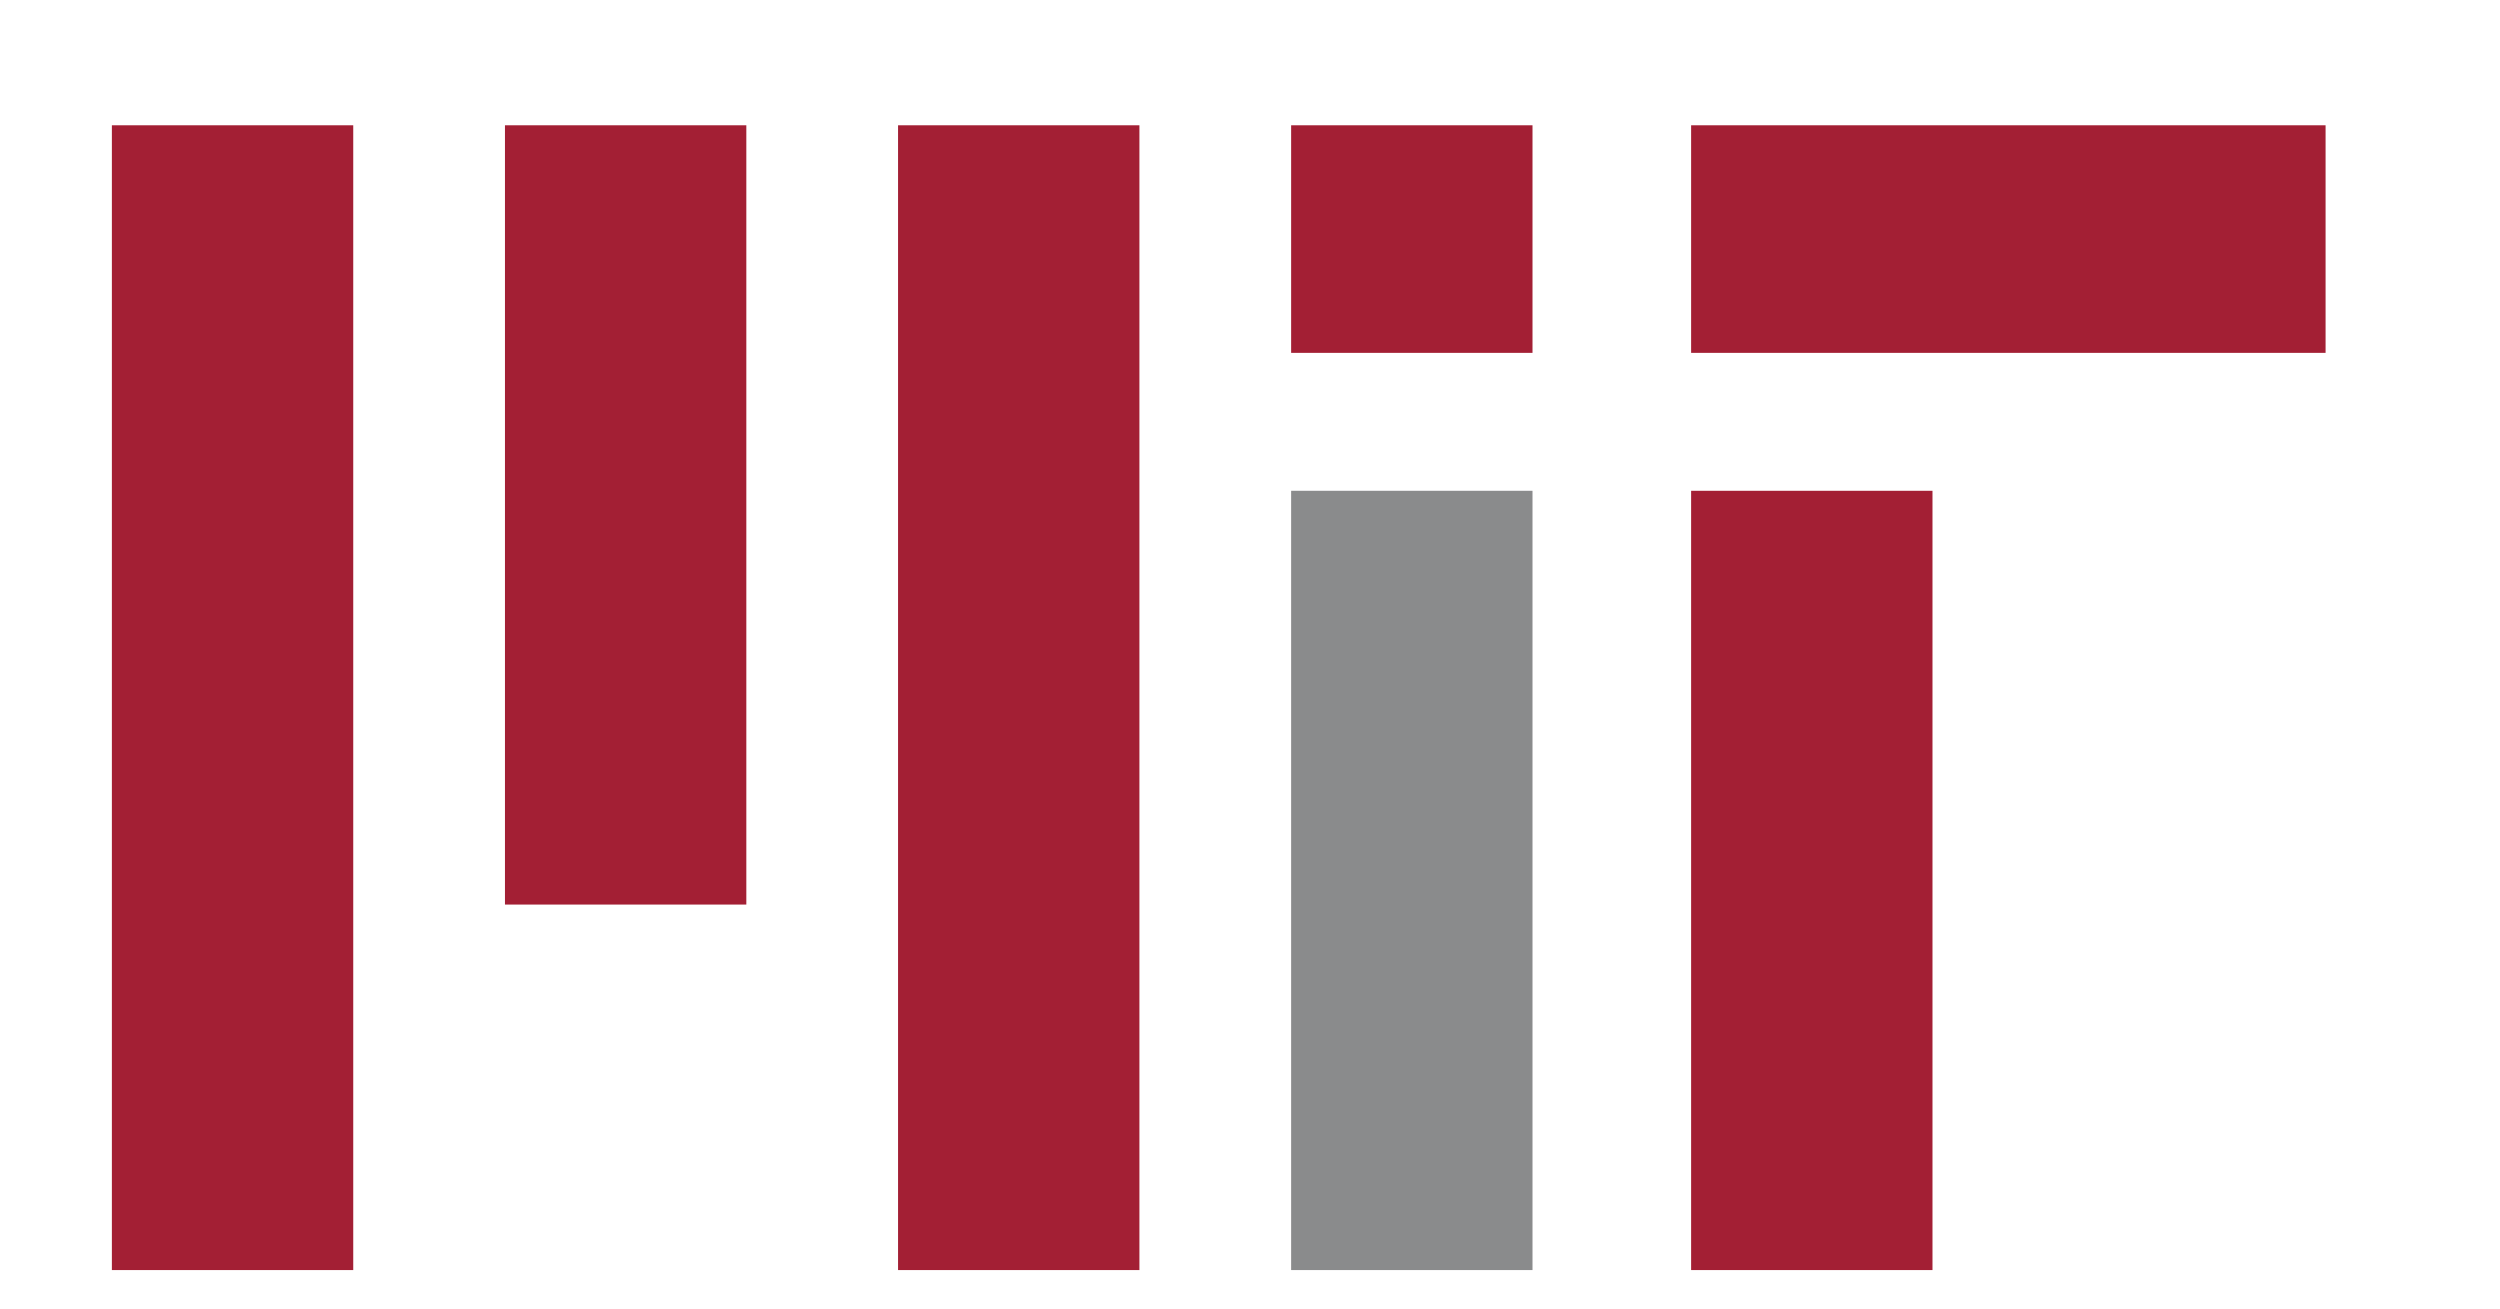
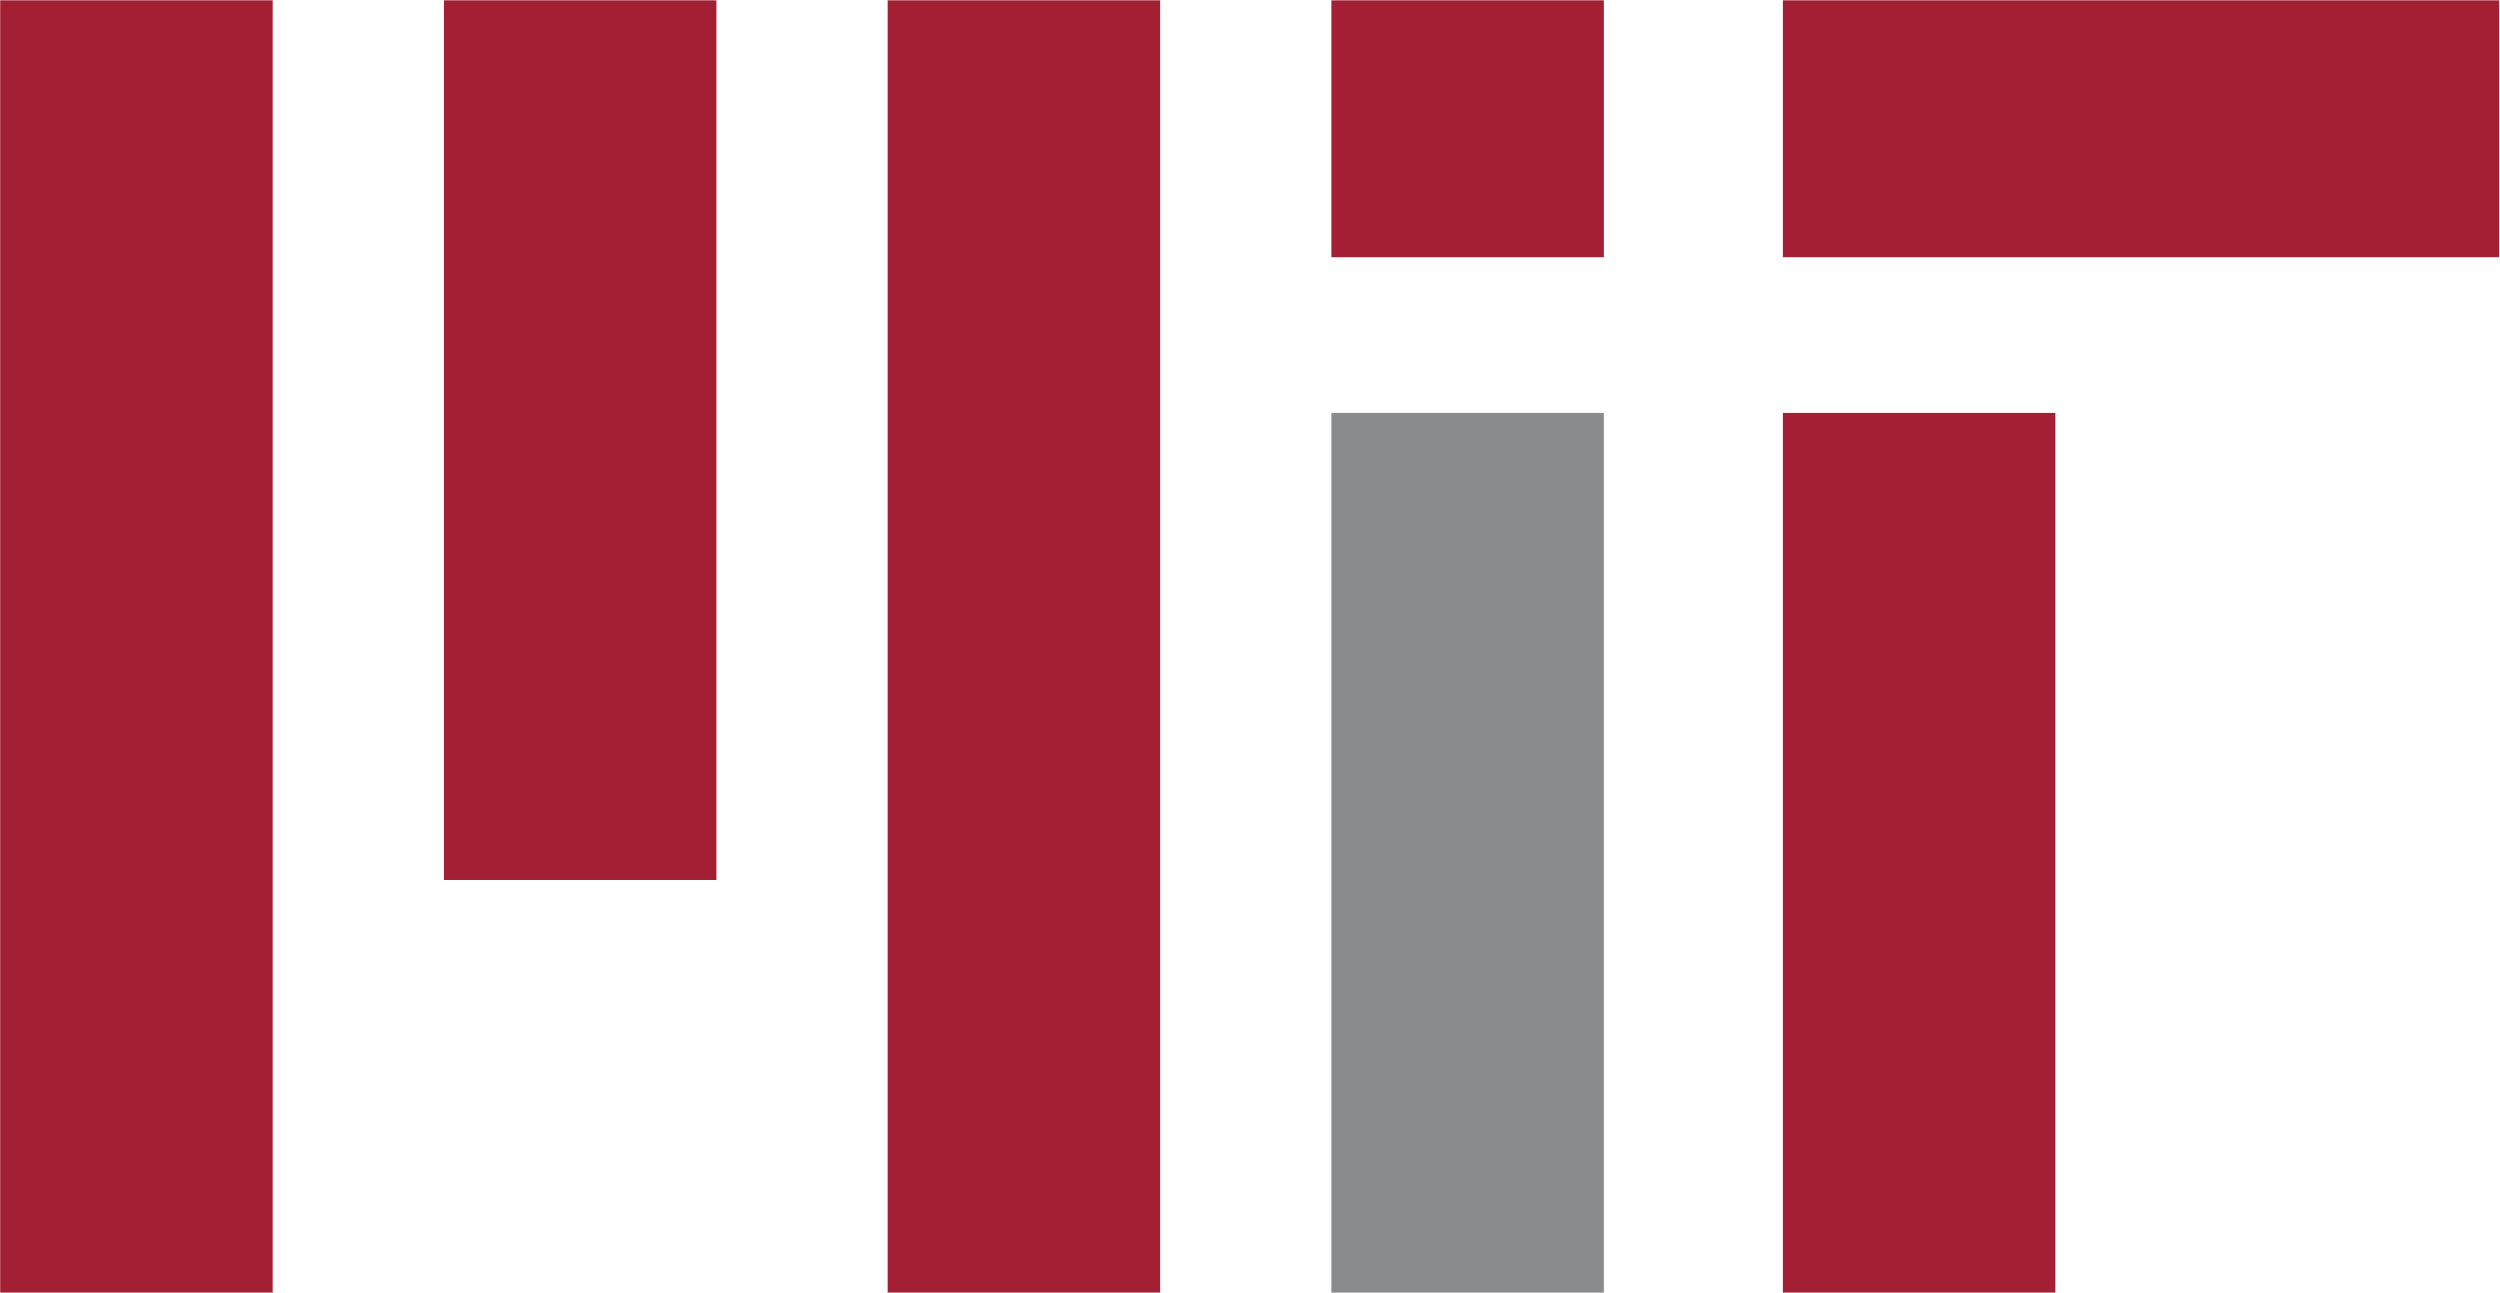
- <svg xmlns="http://www.w3.org/2000/svg" clip-rule="evenodd" fill-rule="evenodd" viewBox="60 80 430 225">
+ <svg xmlns="http://www.w3.org/2000/svg" clip-rule="evenodd" fill-rule="evenodd" viewBox="79.21 101.5 380.93 197">
  <g transform="matrix(1.18616 0 0 1.18616 79.2422 101.549)">
    <path d="m17.5 0v166m57-166v113m57-113v166m57-166v33m58 20v113" fill-rule="nonzero" stroke="#a31f34" stroke-width="35" />
    <g fill="none">
      <path d="m188.5 53v113" stroke="#8a8b8c" stroke-width="35" />
      <path d="m229 16.5h92" stroke="#a31f34" stroke-width="33" />
    </g>
  </g>
</svg>
